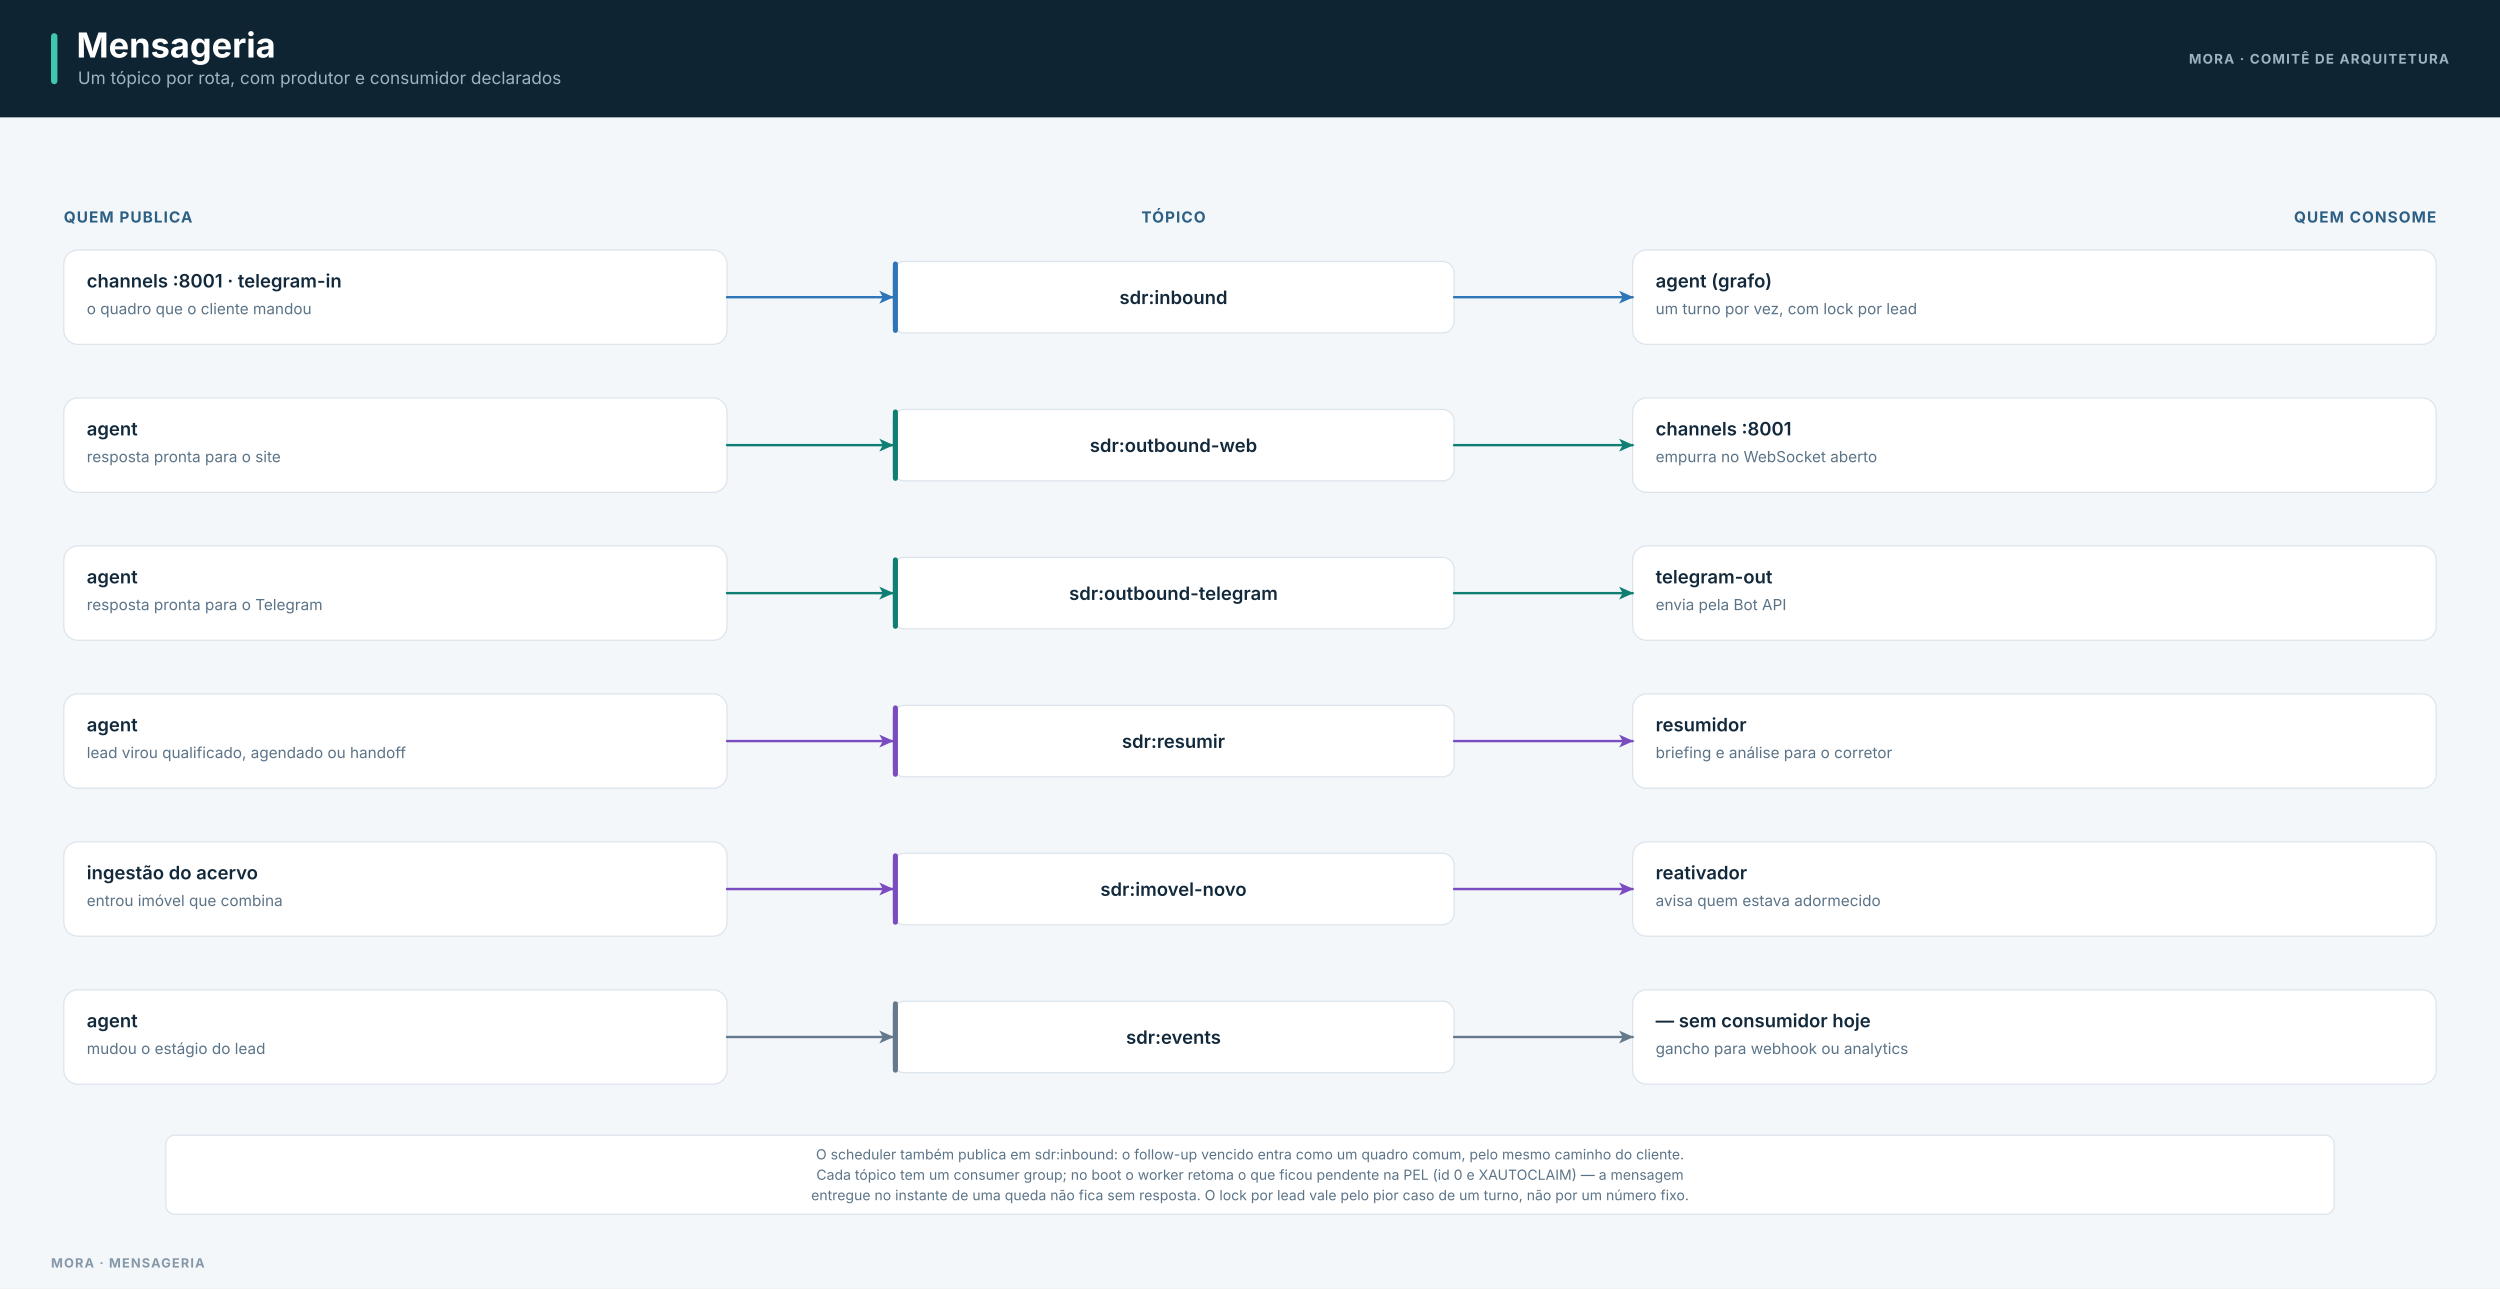
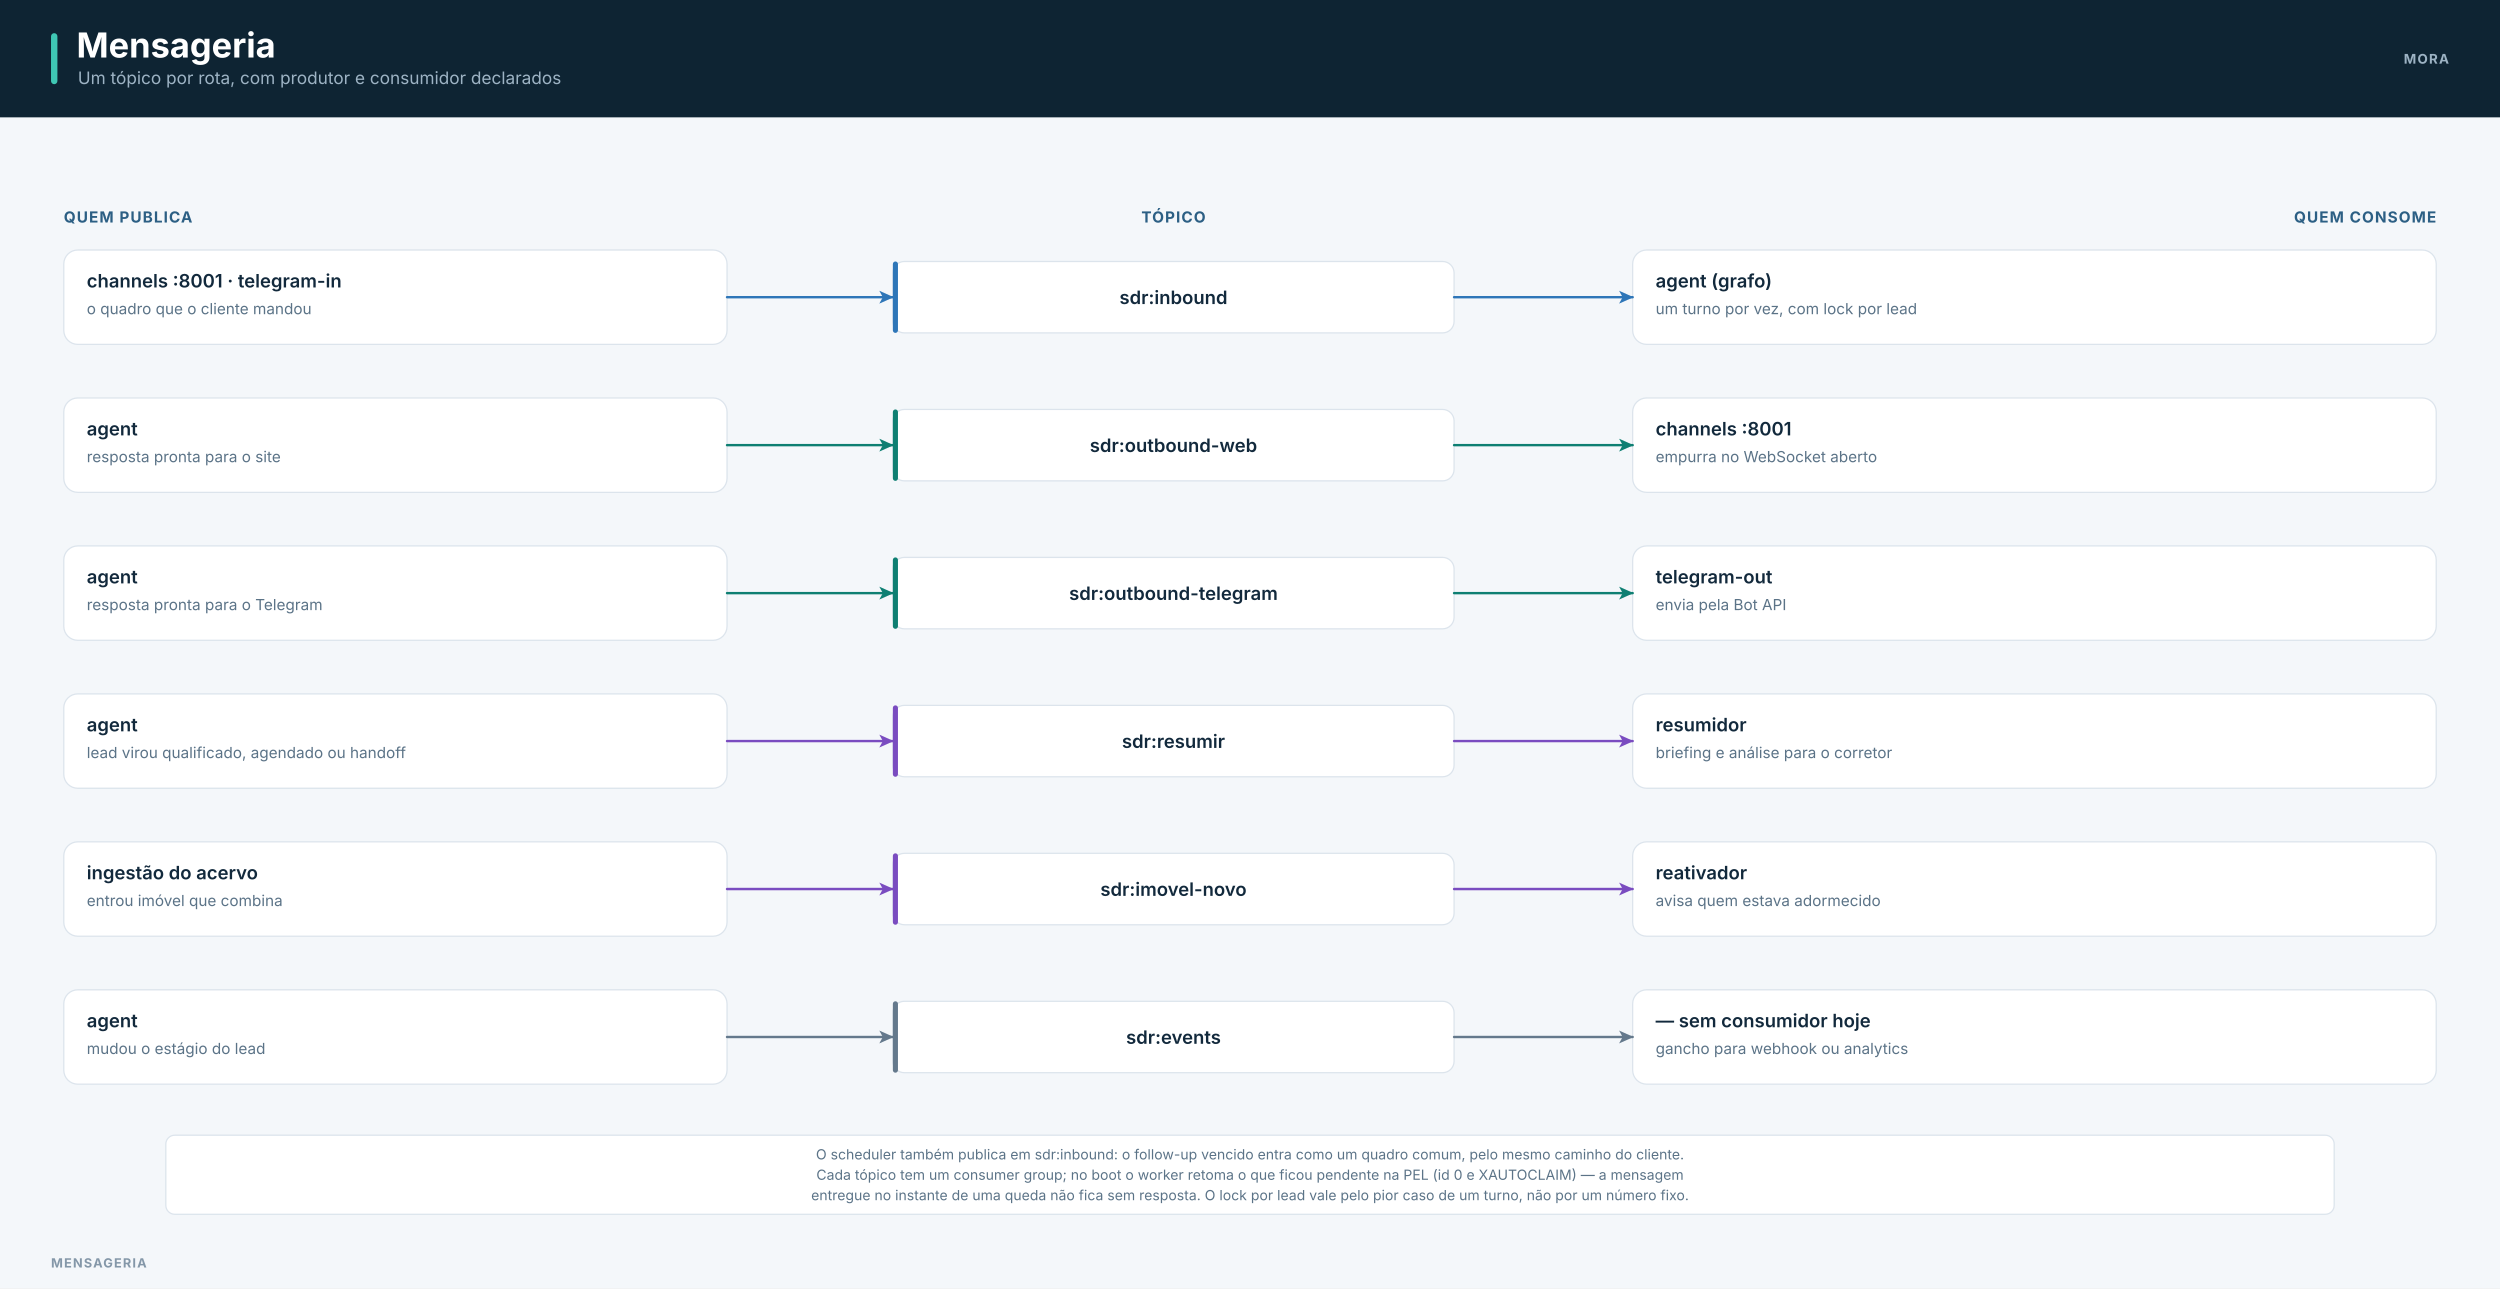
<svg xmlns="http://www.w3.org/2000/svg" viewBox="0 0 1960 1010" width="1960" height="1010" role="img" aria-label="Tabela visual dos tópicos do Redis Streams, com quem publica e quem consome cada um.">
  <style>
  text{font-family:Inter,'Segoe UI',system-ui,-apple-system,'Helvetica Neue',Arial,sans-serif;dominant-baseline:middle}
  .t-tit{font-size:17px;font-weight:600;fill:#12293C}
  .t-tit-s{font-size:14.5px;font-weight:600;fill:#12293C}
  .t-sub{font-size:12px;font-weight:400;fill:#5B7387}
  .t-sub-s{font-size:11px;font-weight:400;fill:#5B7387}
  .t-mini{font-size:10.5px;font-weight:400;fill:#8497A8}
  .t-grp{font-size:12px;font-weight:700;fill:#2C5F84;letter-spacing:.07em}
  .t-grp-s{font-size:11px;font-weight:400;fill:#8497A8}
  .t-seta{font-size:11.5px;font-weight:500}
  .t-leg{font-size:11.5px;font-weight:500;fill:#5B7387}
  .t-rod{font-size:10px;font-weight:700;fill:#8497A8;letter-spacing:.09em}
  .t-cab{font-size:27px;font-weight:700;fill:#FFFFFF}
  .t-cab-s{font-size:13.5px;font-weight:400;fill:#9DB3C4}
  .t-cab-r{font-size:10.5px;font-weight:700;fill:#9DB3C4;letter-spacing:.09em}
  .cartao{fill:#FFFFFF;stroke:#DCE4EC;stroke-width:1}
  .grupo{fill:#E9F1F8;stroke:#D5E2EE;stroke-width:1}
  .linha{stroke:#DCE4EC;stroke-width:1}
  .s-azul{stroke:#2E76B8} .f-azul{fill:#2E76B8} .x-azul{fill:#2E76B8}
  .s-verde{stroke:#0E7F72} .f-verde{fill:#0E7F72} .x-verde{fill:#0E7F72}
  .s-roxo{stroke:#7A4CC0} .f-roxo{fill:#7A4CC0} .x-roxo{fill:#7A4CC0}
  .s-cinza{stroke:#64798C} .f-cinza{fill:#64798C} .x-cinza{fill:#64798C}
  .s-ambar{stroke:#A9701A} .f-ambar{fill:#A9701A} .x-ambar{fill:#A9701A}
  .s-vermelho{stroke:#B04437} .f-vermelho{fill:#B04437} .x-vermelho{fill:#B04437}
  .s-tinta2{stroke:#5B7387} .f-tinta2{fill:#5B7387} .x-tinta2{fill:#5B7387}
  .aresta{fill:none;stroke-width:1.9;stroke-linecap:round;stroke-linejoin:round}
</style>
  <defs>
    <marker id="p-azul" viewBox="0 0 10 10" refX="8.5" refY="5" markerWidth="7" markerHeight="7" orient="auto-start-reverse">
      <path d="M0.5 1.2 9 5 0.5 8.8 2.6 5z" class="f-azul" />
    </marker>
    <marker id="p-verde" viewBox="0 0 10 10" refX="8.5" refY="5" markerWidth="7" markerHeight="7" orient="auto-start-reverse">
      <path d="M0.5 1.2 9 5 0.5 8.8 2.6 5z" class="f-verde" />
    </marker>
    <marker id="p-roxo" viewBox="0 0 10 10" refX="8.5" refY="5" markerWidth="7" markerHeight="7" orient="auto-start-reverse">
      <path d="M0.5 1.2 9 5 0.5 8.8 2.6 5z" class="f-roxo" />
    </marker>
    <marker id="p-cinza" viewBox="0 0 10 10" refX="8.5" refY="5" markerWidth="7" markerHeight="7" orient="auto-start-reverse">
      <path d="M0.5 1.2 9 5 0.5 8.8 2.6 5z" class="f-cinza" />
    </marker>
    <marker id="p-ambar" viewBox="0 0 10 10" refX="8.5" refY="5" markerWidth="7" markerHeight="7" orient="auto-start-reverse">
      <path d="M0.5 1.2 9 5 0.5 8.8 2.6 5z" class="f-ambar" />
    </marker>
    <marker id="p-vermelho" viewBox="0 0 10 10" refX="8.5" refY="5" markerWidth="7" markerHeight="7" orient="auto-start-reverse">
      <path d="M0.5 1.2 9 5 0.5 8.8 2.6 5z" class="f-vermelho" />
    </marker>
    <marker id="p-tinta2" viewBox="0 0 10 10" refX="8.5" refY="5" markerWidth="7" markerHeight="7" orient="auto-start-reverse">
      <path d="M0.5 1.2 9 5 0.5 8.8 2.6 5z" class="f-tinta2" />
    </marker>
  </defs>
  <rect width="1960" height="1010" fill="#F4F7FA" />
  <rect width="1960" height="92" fill="#0E2433" />
  <rect x="40" y="26" width="5" height="40" rx="2.5" fill="#3FC7B4" />
  <text x="60" y="35.0" class="t-cab">Mensageria</text>
  <text x="61" y="61.0" class="t-cab-s">Um tópico por rota, com produtor e consumidor declarados</text>
-   <text x="1920" y="46.0" class="t-cab-r" text-anchor="end">MORA · COMITÊ DE ARQUITETURA</text>
+   <text x="1920" y="46.0" class="t-cab-r" text-anchor="end">MORA</text>
  <rect x="50" y="196" width="520" height="74" rx="11" class="cartao" />
  <text x="68" y="220" class="t-tit-s">channels :8001 · telegram-in</text>
  <text x="68" y="242" class="t-sub">o quadro que o cliente mandou</text>
  <rect x="700" y="205" width="440" height="56" rx="9" class="cartao" />
  <rect x="700" y="205" width="4" height="56" rx="2" class="f-azul" />
  <text x="920.0" y="233.0" class="t-tit-s" text-anchor="middle">sdr:inbound</text>
  <rect x="1280" y="196" width="630" height="74" rx="11" class="cartao" />
  <text x="1298" y="220" class="t-tit-s">agent (grafo)</text>
  <text x="1298" y="242" class="t-sub">um turno por vez, com lock por lead</text>
  <path d="M570.0 233.0 L700.0 233.0" class="aresta s-azul" marker-end="url(#p-azul)" />
  <path d="M1140.0 233.0 L1280.0 233.0" class="aresta s-azul" marker-end="url(#p-azul)" />
  <rect x="50" y="312" width="520" height="74" rx="11" class="cartao" />
  <text x="68" y="336" class="t-tit-s">agent</text>
  <text x="68" y="358" class="t-sub">resposta pronta para o site</text>
  <rect x="700" y="321" width="440" height="56" rx="9" class="cartao" />
  <rect x="700" y="321" width="4" height="56" rx="2" class="f-verde" />
  <text x="920.0" y="349.0" class="t-tit-s" text-anchor="middle">sdr:outbound-web</text>
  <rect x="1280" y="312" width="630" height="74" rx="11" class="cartao" />
  <text x="1298" y="336" class="t-tit-s">channels :8001</text>
  <text x="1298" y="358" class="t-sub">empurra no WebSocket aberto</text>
  <path d="M570.0 349.0 L700.0 349.0" class="aresta s-verde" marker-end="url(#p-verde)" />
  <path d="M1140.0 349.0 L1280.0 349.0" class="aresta s-verde" marker-end="url(#p-verde)" />
  <rect x="50" y="428" width="520" height="74" rx="11" class="cartao" />
  <text x="68" y="452" class="t-tit-s">agent</text>
  <text x="68" y="474" class="t-sub">resposta pronta para o Telegram</text>
  <rect x="700" y="437" width="440" height="56" rx="9" class="cartao" />
  <rect x="700" y="437" width="4" height="56" rx="2" class="f-verde" />
  <text x="920.0" y="465.0" class="t-tit-s" text-anchor="middle">sdr:outbound-telegram</text>
  <rect x="1280" y="428" width="630" height="74" rx="11" class="cartao" />
  <text x="1298" y="452" class="t-tit-s">telegram-out</text>
  <text x="1298" y="474" class="t-sub">envia pela Bot API</text>
  <path d="M570.0 465.0 L700.0 465.0" class="aresta s-verde" marker-end="url(#p-verde)" />
  <path d="M1140.0 465.0 L1280.0 465.0" class="aresta s-verde" marker-end="url(#p-verde)" />
  <rect x="50" y="544" width="520" height="74" rx="11" class="cartao" />
  <text x="68" y="568" class="t-tit-s">agent</text>
  <text x="68" y="590" class="t-sub">lead virou qualificado, agendado ou handoff</text>
  <rect x="700" y="553" width="440" height="56" rx="9" class="cartao" />
  <rect x="700" y="553" width="4" height="56" rx="2" class="f-roxo" />
  <text x="920.0" y="581.0" class="t-tit-s" text-anchor="middle">sdr:resumir</text>
  <rect x="1280" y="544" width="630" height="74" rx="11" class="cartao" />
  <text x="1298" y="568" class="t-tit-s">resumidor</text>
  <text x="1298" y="590" class="t-sub">briefing e análise para o corretor</text>
  <path d="M570.0 581.0 L700.0 581.0" class="aresta s-roxo" marker-end="url(#p-roxo)" />
  <path d="M1140.0 581.0 L1280.0 581.0" class="aresta s-roxo" marker-end="url(#p-roxo)" />
  <rect x="50" y="660" width="520" height="74" rx="11" class="cartao" />
  <text x="68" y="684" class="t-tit-s">ingestão do acervo</text>
  <text x="68" y="706" class="t-sub">entrou imóvel que combina</text>
  <rect x="700" y="669" width="440" height="56" rx="9" class="cartao" />
  <rect x="700" y="669" width="4" height="56" rx="2" class="f-roxo" />
  <text x="920.0" y="697.0" class="t-tit-s" text-anchor="middle">sdr:imovel-novo</text>
  <rect x="1280" y="660" width="630" height="74" rx="11" class="cartao" />
  <text x="1298" y="684" class="t-tit-s">reativador</text>
  <text x="1298" y="706" class="t-sub">avisa quem estava adormecido</text>
  <path d="M570.0 697.0 L700.0 697.0" class="aresta s-roxo" marker-end="url(#p-roxo)" />
  <path d="M1140.0 697.0 L1280.0 697.0" class="aresta s-roxo" marker-end="url(#p-roxo)" />
  <rect x="50" y="776" width="520" height="74" rx="11" class="cartao" />
  <text x="68" y="800" class="t-tit-s">agent</text>
  <text x="68" y="822" class="t-sub">mudou o estágio do lead</text>
  <rect x="700" y="785" width="440" height="56" rx="9" class="cartao" />
  <rect x="700" y="785" width="4" height="56" rx="2" class="f-cinza" />
  <text x="920.0" y="813.0" class="t-tit-s" text-anchor="middle">sdr:events</text>
  <rect x="1280" y="776" width="630" height="74" rx="11" class="cartao" />
  <text x="1298" y="800" class="t-tit-s">— sem consumidor hoje</text>
  <text x="1298" y="822" class="t-sub">gancho para webhook ou analytics</text>
  <path d="M570.0 813.0 L700.0 813.0" class="aresta s-cinza" marker-end="url(#p-cinza)" />
  <path d="M1140.0 813.0 L1280.0 813.0" class="aresta s-cinza" marker-end="url(#p-cinza)" />
  <text x="50" y="170" class="t-grp">QUEM PUBLICA</text>
  <text x="920" y="170" class="t-grp" text-anchor="middle">TÓPICO</text>
  <text x="1910" y="170" class="t-grp" text-anchor="end">QUEM CONSOME</text>
  <rect x="130.0" y="890" width="1700" height="62" rx="7" class="cartao" />
  <text x="980" y="905" class="t-sub-s" text-anchor="middle">O scheduler também publica em sdr:inbound: o follow-up vencido entra como um quadro comum, pelo mesmo caminho do cliente.</text>
  <text x="980" y="921" class="t-sub-s" text-anchor="middle">Cada tópico tem um consumer group; no boot o worker retoma o que ficou pendente na PEL (id 0 e XAUTOCLAIM) — a mensagem</text>
  <text x="980" y="937" class="t-sub-s" text-anchor="middle">entregue no instante de uma queda não fica sem resposta. O lock por lead vale pelo pior caso de um turno, não por um número fixo.</text>
-   <text x="40" y="990" class="t-rod">MORA · MENSAGERIA</text>
+   <text x="40" y="990" class="t-rod">MENSAGERIA</text>
</svg>
